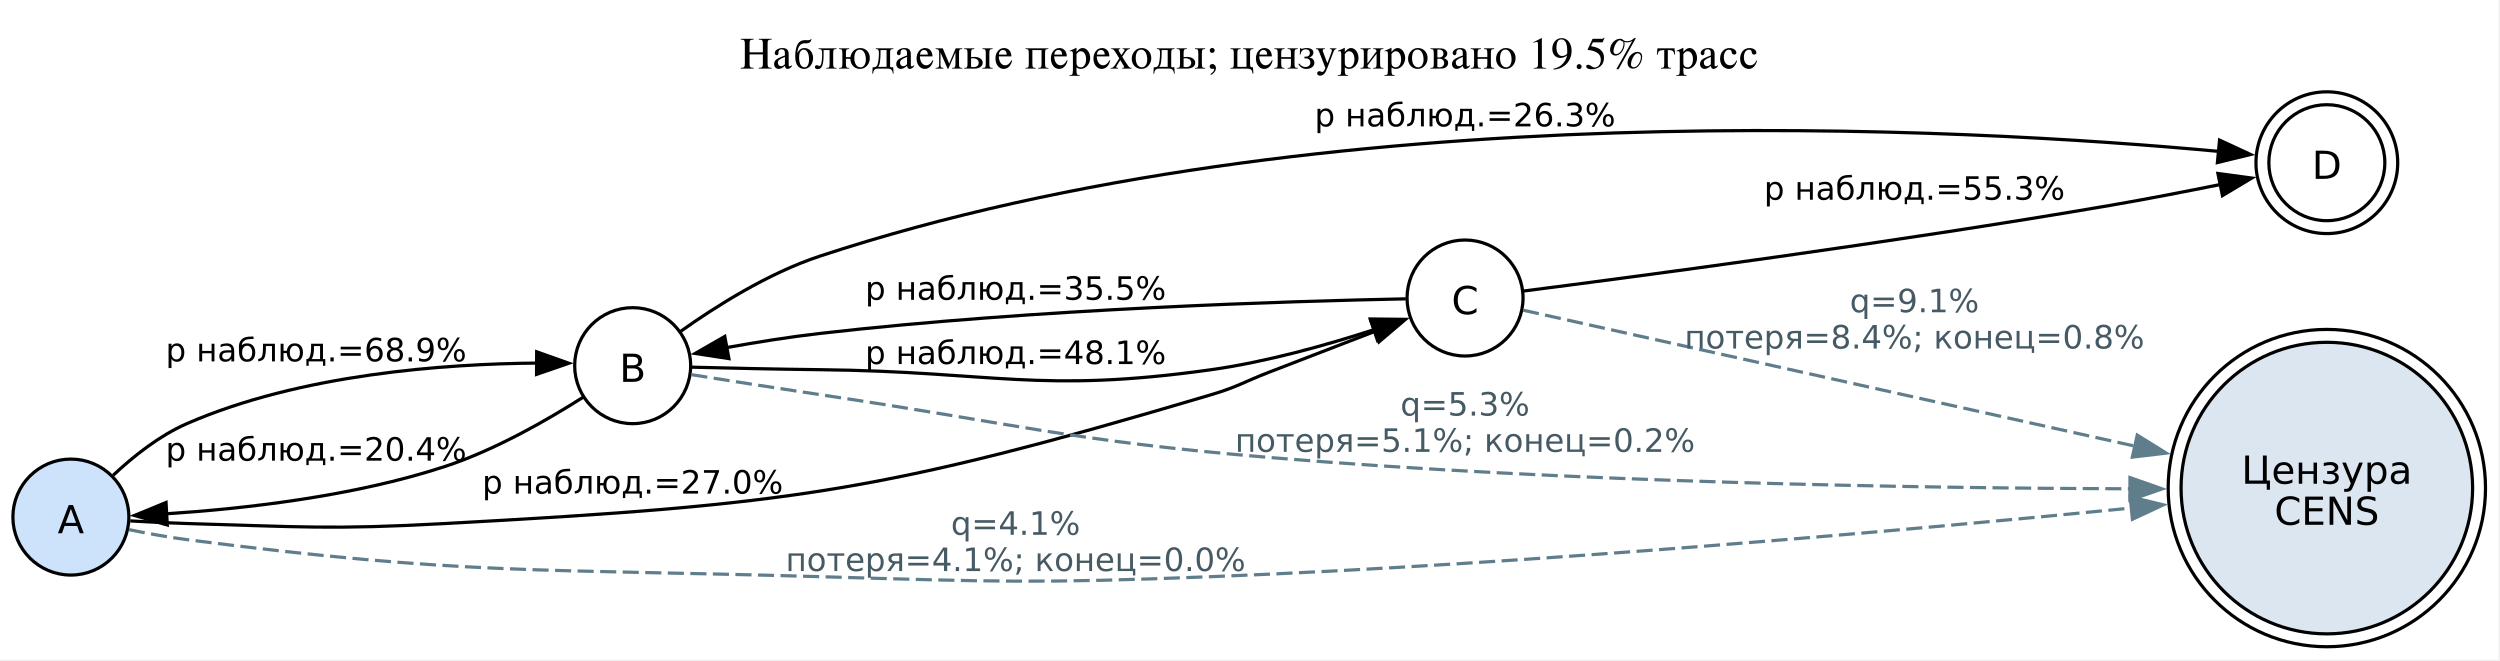
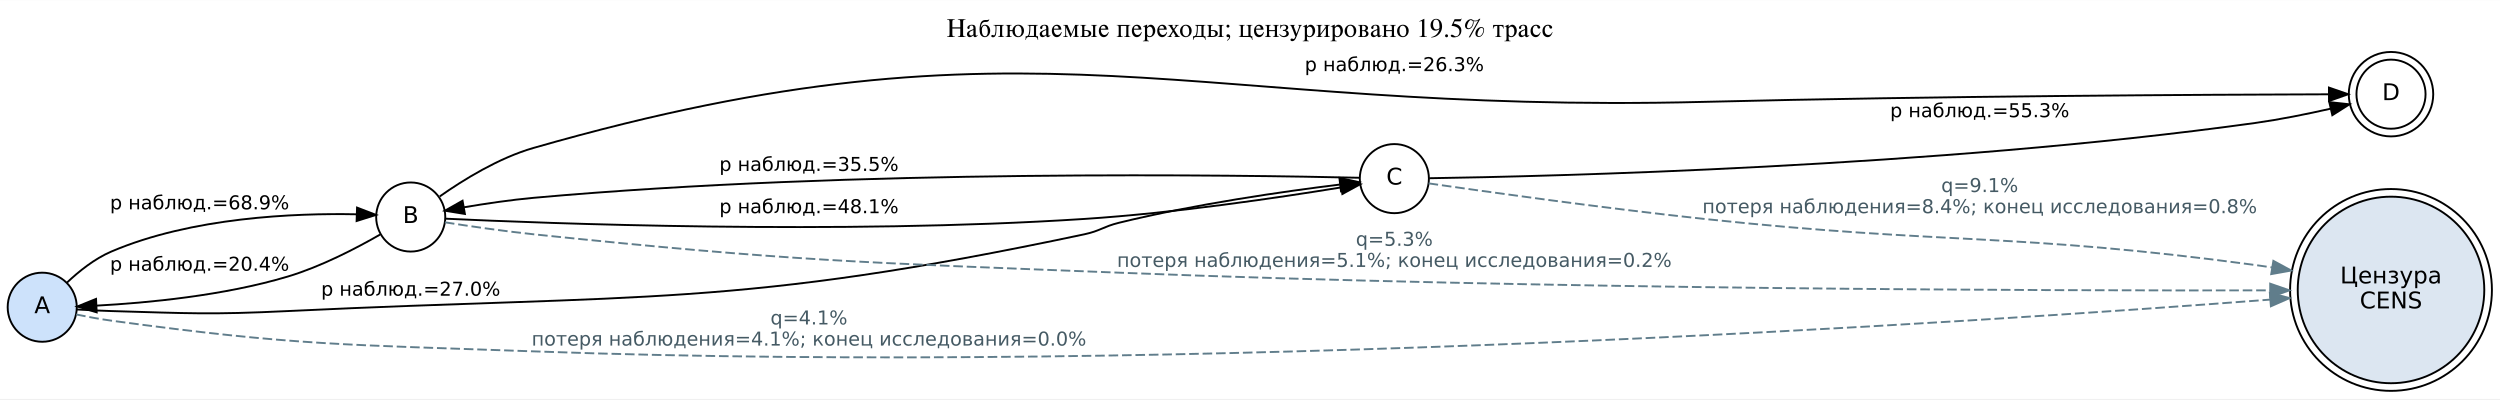
- <svg xmlns="http://www.w3.org/2000/svg" width="776pt" height="205pt" viewBox="0.00 0.00 776.00 205.00">
-   <g id="graph0" class="graph" transform="scale(1 1) rotate(0) translate(4 200.75)">
-     <polygon fill="white" stroke="none" points="-4,4 -4,-200.75 771.51,-200.75 771.51,4 -4,4" />
-     <text xml:space="preserve" text-anchor="middle" x="383.75" y="-179.45" font-family="Times,serif" font-size="14.00">Наблюдаемые переходы; цензурировано 19.5% трасс</text>
+ <svg xmlns="http://www.w3.org/2000/svg" width="1303pt" height="208pt" viewBox="0.00 0.00 1302.58 207.79">
+   <g id="graph0" class="graph" transform="scale(1 1) rotate(0) translate(4 203.79)">
+     <polygon fill="white" stroke="transparent" points="-4,4 -4,-203.79 1298.58,-203.79 1298.58,4 -4,4" />
+     <text text-anchor="middle" x="647.29" y="-184.59" font-family="Times,serif" font-size="14.00">Наблюдаемые переходы; цензурировано 19.5% трасс</text>
    <g id="node1" class="node">
-       <ellipse fill="#cde2fb" stroke="black" cx="18" cy="-40.25" rx="18" ry="18" />
-       <text xml:space="preserve" text-anchor="middle" x="18" y="-35.23" font-family="DejaVu Sans" font-size="12.00">A</text>
+       <ellipse fill="#cde2fb" stroke="black" cx="18" cy="-43.79" rx="18" ry="18" />
+       <text text-anchor="middle" x="18" y="-40.69" font-family="DejaVu Sans" font-size="12.00">A</text>
    </g>
    <g id="node2" class="node">
-       <ellipse fill="white" stroke="black" cx="192.38" cy="-87.25" rx="18" ry="18" />
-       <text xml:space="preserve" text-anchor="middle" x="192.38" y="-82.23" font-family="DejaVu Sans" font-size="12.00">B</text>
+       <ellipse fill="white" stroke="black" cx="210" cy="-90.79" rx="18" ry="18" />
+       <text text-anchor="middle" x="210" y="-87.69" font-family="DejaVu Sans" font-size="12.00">B</text>
    </g>
    <g id="edge1" class="edge">
-       <path fill="none" stroke="black" d="M31.11,-53.21C37.36,-59.08 45.46,-65.53 54,-69.25 89.31,-84.65 134.19,-87.83 162.86,-88.05" />
-       <polygon fill="black" stroke="black" points="162.58,-91.55 172.56,-88 162.55,-84.55 162.58,-91.55" />
-       <text xml:space="preserve" text-anchor="middle" x="94.12" y="-88.58" font-family="DejaVu Sans" font-size="10.00">p наблюд.=68.9%</text>
+       <path fill="none" stroke="black" d="M30.77,-56.5C37.06,-62.47 45.29,-69.07 54,-72.79 95.9,-90.69 149.64,-92.84 181.58,-92.21" />
+       <polygon fill="black" stroke="black" points="182.03,-95.7 191.91,-91.89 181.81,-88.7 182.03,-95.7" />
+       <text text-anchor="middle" x="100" y="-94.79" font-family="DejaVu Sans" font-size="10.00">p наблюд.=68.9%</text>
    </g>
    <g id="node3" class="node">
-       <ellipse fill="white" stroke="black" cx="450.75" cy="-108.25" rx="18" ry="18" />
-       <text xml:space="preserve" text-anchor="middle" x="450.75" y="-103.23" font-family="DejaVu Sans" font-size="12.00">C</text>
+       <ellipse fill="white" stroke="black" cx="722.5" cy="-110.79" rx="18" ry="18" />
+       <text text-anchor="middle" x="722.5" y="-107.69" font-family="DejaVu Sans" font-size="12.00">C</text>
    </g>
    <g id="edge2" class="edge">
-       <path fill="none" stroke="black" d="M36.44,-39.06C42.04,-38.73 48.28,-38.42 54,-38.25 89.65,-37.24 98.64,-36.31 134.25,-38.25 241.24,-44.09 269.29,-47.74 372,-78.25 380.23,-80.7 381.99,-82.16 390,-85.25 400.81,-89.44 412.73,-94.03 423.06,-98" />
-       <polygon fill="black" stroke="black" points="421.51,-101.16 432.1,-101.48 424.02,-94.62 421.51,-101.16" />
-       <text xml:space="preserve" text-anchor="middle" x="192.38" y="-47.53" font-family="DejaVu Sans" font-size="10.00">p наблюд.=27.0%</text>
+       <path fill="none" stroke="black" d="M36.08,-42.62C41.78,-42.28 48.16,-41.96 54,-41.79 94.87,-40.62 105.16,-39.83 146,-41.79 331.09,-50.69 379.73,-43.36 561,-81.79 569.25,-83.54 570.81,-85.78 579,-87.79 618.49,-97.49 665.17,-104.14 694.06,-107.7" />
+       <polygon fill="black" stroke="black" points="693.87,-111.2 704.21,-108.92 694.7,-104.25 693.87,-111.2" />
+       <text text-anchor="middle" x="210" y="-49.79" font-family="DejaVu Sans" font-size="10.00">p наблюд.=27.0%</text>
    </g>
    <g id="node5" class="node">
-       <ellipse fill="#dce6f1" stroke="black" cx="718.25" cy="-49.25" rx="45.25" ry="45.25" />
-       <ellipse fill="none" stroke="black" cx="718.25" cy="-49.25" rx="49.25" ry="49.25" />
-       <text xml:space="preserve" text-anchor="middle" x="718.25" y="-50.6" font-family="DejaVu Sans" font-size="12.00">Цензура</text>
-       <text xml:space="preserve" text-anchor="middle" x="718.25" y="-37.85" font-family="DejaVu Sans" font-size="12.00">CENS</text>
+       <ellipse fill="#dce6f1" stroke="black" cx="1241.79" cy="-52.79" rx="48.6" ry="48.6" />
+       <ellipse fill="none" stroke="black" cx="1241.79" cy="-52.79" rx="52.58" ry="52.58" />
+       <text text-anchor="middle" x="1241.79" y="-56.19" font-family="DejaVu Sans" font-size="12.00">Цензура</text>
+       <text text-anchor="middle" x="1241.79" y="-43.19" font-family="DejaVu Sans" font-size="12.00">CENS</text>
    </g>
    <g id="edge8" class="edge">
-       <path fill="none" stroke="#607d8b" stroke-dasharray="5,2" d="M36.01,-36.36C41.7,-35.19 48.1,-34.01 54,-33.25 140.77,-22.09 163.05,-24.31 250.5,-21.75 304.48,-20.18 318.04,-19.61 372,-21.75 472.39,-25.75 588.81,-36.24 657.57,-43.05" />
-       <polygon fill="#607d8b" stroke="#607d8b" points="657.21,-46.53 667.5,-44.04 657.9,-39.57 657.21,-46.53" />
-       <text xml:space="preserve" text-anchor="middle" x="311.25" y="-34.75" font-family="DejaVu Sans" font-size="10.00" fill="#455a64">q=4.1%</text>
-       <text xml:space="preserve" text-anchor="middle" x="311.25" y="-23.5" font-family="DejaVu Sans" font-size="10.00" fill="#455a64">потеря=4.1%; конец=0.0%</text>
+       <path fill="none" stroke="#607d8b" stroke-dasharray="5,2" d="M35.66,-40.02C41.44,-38.83 47.98,-37.61 54,-36.79 151.14,-23.6 176.03,-24.35 274,-20.79 615.65,-8.38 1025.29,-35.94 1178.74,-47.75" />
+       <polygon fill="#607d8b" stroke="#607d8b" points="1178.67,-51.26 1188.91,-48.54 1179.21,-44.28 1178.67,-51.26" />
+       <text text-anchor="middle" x="417.5" y="-34.79" font-family="DejaVu Sans" font-size="10.00" fill="#455a64">q=4.1%</text>
+       <text text-anchor="middle" x="417.5" y="-23.79" font-family="DejaVu Sans" font-size="10.00" fill="#455a64">потеря наблюдения=4.1%; конец исследования=0.0%</text>
    </g>
    <g id="edge3" class="edge">
-       <path fill="none" stroke="black" d="M177.02,-77.47C165.85,-70.35 149.71,-61.1 134.25,-56 105.67,-46.59 71.31,-42.8 47.58,-41.27" />
-       <polygon fill="black" stroke="black" points="47.92,-37.79 37.74,-40.75 47.54,-44.78 47.92,-37.79" />
-       <text xml:space="preserve" text-anchor="middle" x="94.12" y="-57.75" font-family="DejaVu Sans" font-size="10.00">p наблюд.=20.4%</text>
+       <path fill="none" stroke="black" d="M194.05,-81.66C181.64,-74.52 163.28,-64.97 146,-59.79 112.66,-49.79 72.58,-46.04 46.48,-44.63" />
+       <polygon fill="black" stroke="black" points="46.37,-41.12 36.22,-44.16 46.04,-48.12 46.37,-41.12" />
+       <text text-anchor="middle" x="100" y="-62.79" font-family="DejaVu Sans" font-size="10.00">p наблюд.=20.4%</text>
    </g>
    <g id="edge4" class="edge">
-       <path fill="none" stroke="black" d="M210.62,-86.78C221.96,-86.49 237.11,-86.15 250.5,-86 304.5,-85.41 318.52,-78.5 372,-86 389.11,-88.41 407.75,-93.64 422.48,-98.43" />
-       <polygon fill="black" stroke="black" points="421.33,-101.74 431.92,-101.63 423.57,-95.11 421.33,-101.74" />
-       <text xml:space="preserve" text-anchor="middle" x="311.25" y="-87.75" font-family="DejaVu Sans" font-size="10.00">p наблюд.=48.1%</text>
+       <path fill="none" stroke="black" d="M228.14,-89.92C278.99,-87.51 433.36,-81.48 561,-89.79 608.16,-92.86 662.62,-100.96 694.44,-106.16" />
+       <polygon fill="black" stroke="black" points="694.26,-109.67 704.7,-107.86 695.41,-102.77 694.26,-109.67" />
+       <text text-anchor="middle" x="417.5" y="-92.79" font-family="DejaVu Sans" font-size="10.00">p наблюд.=48.1%</text>
    </g>
    <g id="node4" class="node">
-       <ellipse fill="white" stroke="black" cx="718.25" cy="-150.25" rx="18" ry="18" />
-       <ellipse fill="none" stroke="black" cx="718.25" cy="-150.25" rx="22" ry="22" />
-       <text xml:space="preserve" text-anchor="middle" x="718.25" y="-145.23" font-family="DejaVu Sans" font-size="12.00">D</text>
+       <ellipse fill="white" stroke="black" cx="1241.79" cy="-154.79" rx="18" ry="18" />
+       <ellipse fill="none" stroke="black" cx="1241.79" cy="-154.79" rx="22" ry="22" />
+       <text text-anchor="middle" x="1241.79" y="-151.69" font-family="DejaVu Sans" font-size="12.00">D</text>
    </g>
    <g id="edge5" class="edge">
-       <path fill="none" stroke="black" d="M207.09,-97.77C218.17,-105.66 234.5,-115.98 250.5,-121.25 406.4,-172.65 607.19,-160.95 684.71,-153.76" />
-       <polygon fill="black" stroke="black" points="684.95,-157.26 694.57,-152.8 684.28,-150.29 684.95,-157.26" />
-       <text xml:space="preserve" text-anchor="middle" x="450.75" y="-161.51" font-family="DejaVu Sans" font-size="10.00">p наблюд.=26.3%</text>
+       <path fill="none" stroke="black" d="M225.12,-101.52C237.33,-110.12 255.84,-121.58 274,-126.79 534.81,-201.57 612.77,-143.94 884,-150.79 1004.05,-153.82 1146.88,-154.56 1209.15,-154.73" />
+       <polygon fill="black" stroke="black" points="1209.46,-158.23 1219.47,-154.76 1209.48,-151.23 1209.46,-158.23" />
+       <text text-anchor="middle" x="722.5" y="-166.79" font-family="DejaVu Sans" font-size="10.00">p наблюд.=26.3%</text>
    </g>
    <g id="edge9" class="edge">
-       <path fill="none" stroke="#607d8b" stroke-dasharray="5,2" d="M210.61,-84.46C221.94,-82.64 237.09,-80.25 250.5,-78.25 312.42,-69.05 327.62,-64 390,-58.75 483.1,-50.92 591.57,-49.23 657.28,-49.02" />
-       <polygon fill="#607d8b" stroke="#607d8b" points="657.14,-52.52 667.13,-49 657.13,-45.52 657.14,-52.52" />
-       <text xml:space="preserve" text-anchor="middle" x="450.75" y="-71.75" font-family="DejaVu Sans" font-size="10.00" fill="#455a64">q=5.3%</text>
-       <text xml:space="preserve" text-anchor="middle" x="450.75" y="-60.5" font-family="DejaVu Sans" font-size="10.00" fill="#455a64">потеря=5.1%; конец=0.2%</text>
+       <path fill="none" stroke="#607d8b" stroke-dasharray="5,2" d="M227.8,-88.03C240.47,-86.04 258.29,-83.43 274,-81.79 409.12,-67.73 443.26,-67.16 579,-61.79 799.39,-53.07 1061.36,-52.37 1178.64,-52.56" />
+       <polygon fill="#607d8b" stroke="#607d8b" points="1178.85,-56.06 1188.86,-52.58 1178.86,-49.06 1178.85,-56.06" />
+       <text text-anchor="middle" x="722.5" y="-75.79" font-family="DejaVu Sans" font-size="10.00" fill="#455a64">q=5.3%</text>
+       <text text-anchor="middle" x="722.5" y="-64.79" font-family="DejaVu Sans" font-size="10.00" fill="#455a64">потеря наблюдения=5.1%; конец исследования=0.2%</text>
    </g>
    <g id="edge6" class="edge">
-       <path fill="none" stroke="black" d="M432.37,-107.99C397.68,-107.29 317.44,-104.94 250.5,-97.25 241.04,-96.17 230.78,-94.52 221.59,-92.87" />
-       <polygon fill="black" stroke="black" points="222.26,-89.44 211.78,-91.04 220.97,-96.32 222.26,-89.44" />
-       <text xml:space="preserve" text-anchor="middle" x="311.25" y="-107.7" font-family="DejaVu Sans" font-size="10.00">p наблюд.=35.5%</text>
+       <path fill="none" stroke="black" d="M704.38,-111.24C644.82,-112.62 441.18,-115.86 274,-100.79 262.05,-99.71 248.93,-97.76 237.77,-95.86" />
+       <polygon fill="black" stroke="black" points="238.23,-92.38 227.77,-94.08 237,-99.28 238.23,-92.38" />
+       <text text-anchor="middle" x="417.5" y="-114.79" font-family="DejaVu Sans" font-size="10.00">p наблюд.=35.5%</text>
    </g>
    <g id="edge7" class="edge">
-       <path fill="none" stroke="black" d="M468.86,-110.41C503.38,-114.82 583.83,-125.45 651,-137 662.21,-138.93 674.43,-141.3 685.28,-143.5" />
-       <polygon fill="black" stroke="black" points="684.44,-146.9 694.94,-145.48 685.85,-140.04 684.44,-146.9" />
-       <text xml:space="preserve" text-anchor="middle" x="590.25" y="-138.75" font-family="DejaVu Sans" font-size="10.00">p наблюд.=55.3%</text>
+       <path fill="none" stroke="black" d="M740.66,-111C800.37,-111.9 1004.44,-116.62 1171,-139.79 1183.91,-141.59 1198,-144.44 1210.11,-147.18" />
+       <polygon fill="black" stroke="black" points="1209.63,-150.66 1220.17,-149.52 1211.22,-143.84 1209.63,-150.66" />
+       <text text-anchor="middle" x="1027.5" y="-142.79" font-family="DejaVu Sans" font-size="10.00">p наблюд.=55.3%</text>
    </g>
    <g id="edge10" class="edge">
-       <path fill="none" stroke="#607d8b" stroke-dasharray="5,2" d="M468.76,-104.47C506.37,-96.12 598.03,-75.75 658.89,-62.22" />
-       <polygon fill="#607d8b" stroke="#607d8b" points="659.4,-65.7 668.4,-60.11 657.88,-58.86 659.4,-65.7" />
-       <text xml:space="preserve" text-anchor="middle" x="590.25" y="-103.82" font-family="DejaVu Sans" font-size="10.00" fill="#455a64">q=9.1%</text>
-       <text xml:space="preserve" text-anchor="middle" x="590.25" y="-92.57" font-family="DejaVu Sans" font-size="10.00" fill="#455a64">потеря=8.4%; конец=0.8%</text>
+       <path fill="none" stroke="#607d8b" stroke-dasharray="5,2" d="M740.34,-108.32C769.53,-104.11 831.47,-95.42 884,-89.79 1011.27,-76.15 1044.14,-82.87 1171,-65.79 1173.86,-65.41 1176.79,-64.98 1179.74,-64.53" />
+       <polygon fill="#607d8b" stroke="#607d8b" points="1180.5,-67.95 1189.81,-62.9 1179.38,-61.04 1180.5,-67.95" />
+       <text text-anchor="middle" x="1027.5" y="-103.79" font-family="DejaVu Sans" font-size="10.00" fill="#455a64">q=9.1%</text>
+       <text text-anchor="middle" x="1027.5" y="-92.79" font-family="DejaVu Sans" font-size="10.00" fill="#455a64">потеря наблюдения=8.4%; конец исследования=0.8%</text>
    </g>
  </g>
</svg>
